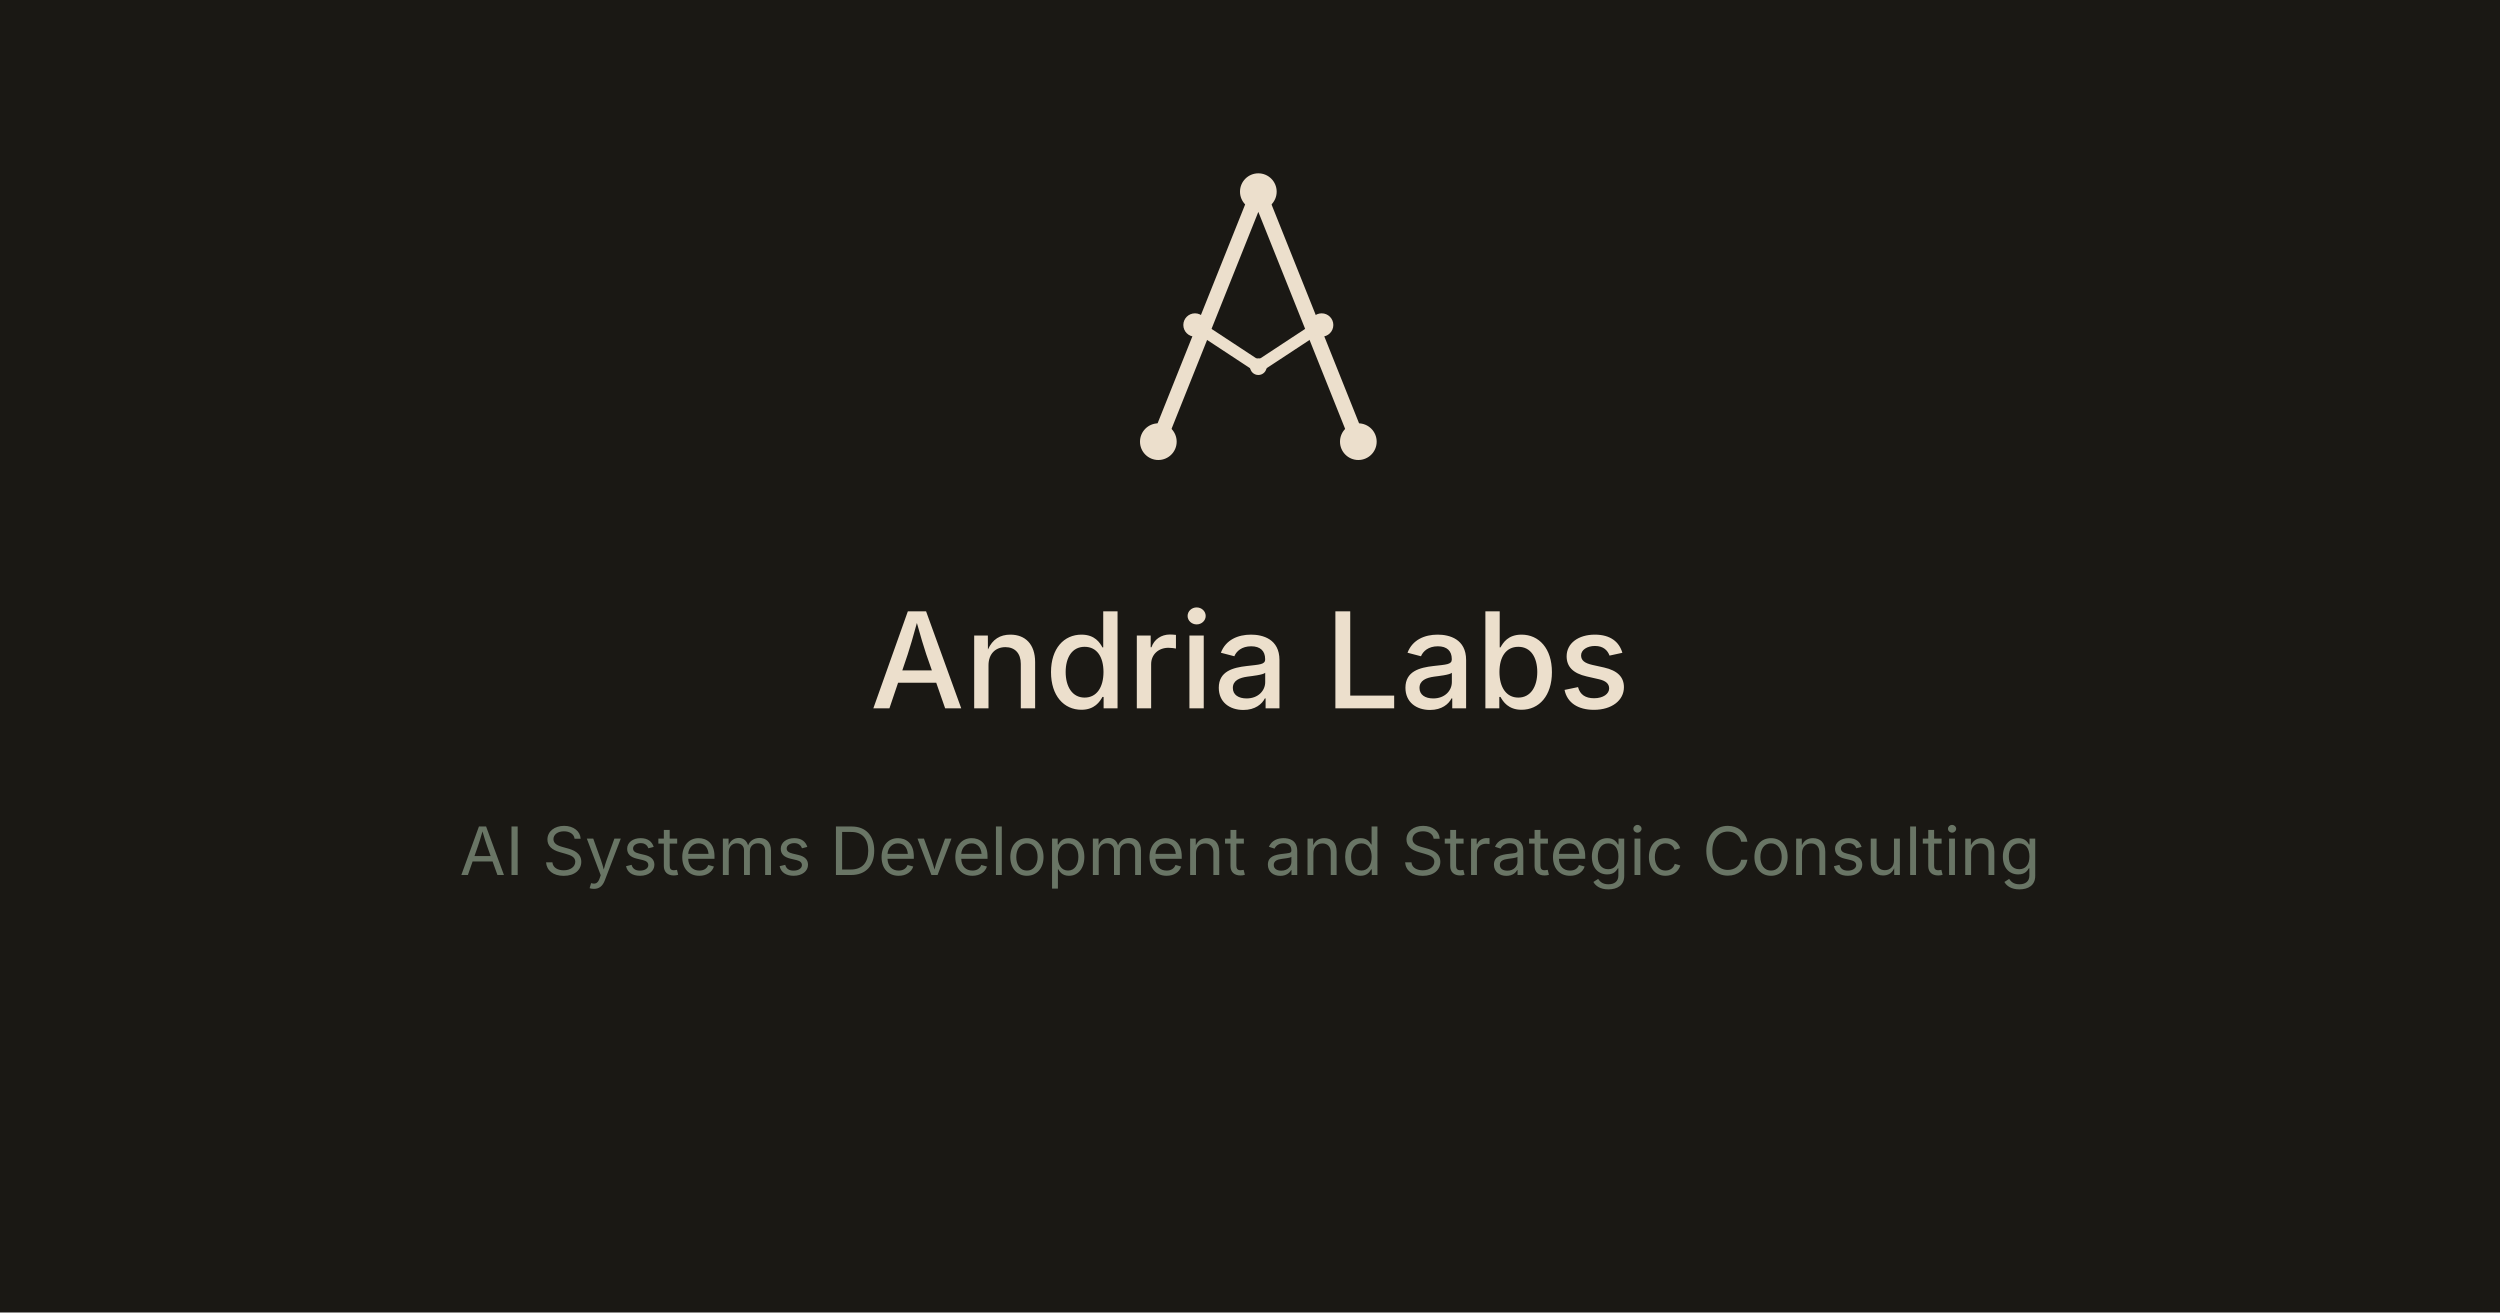
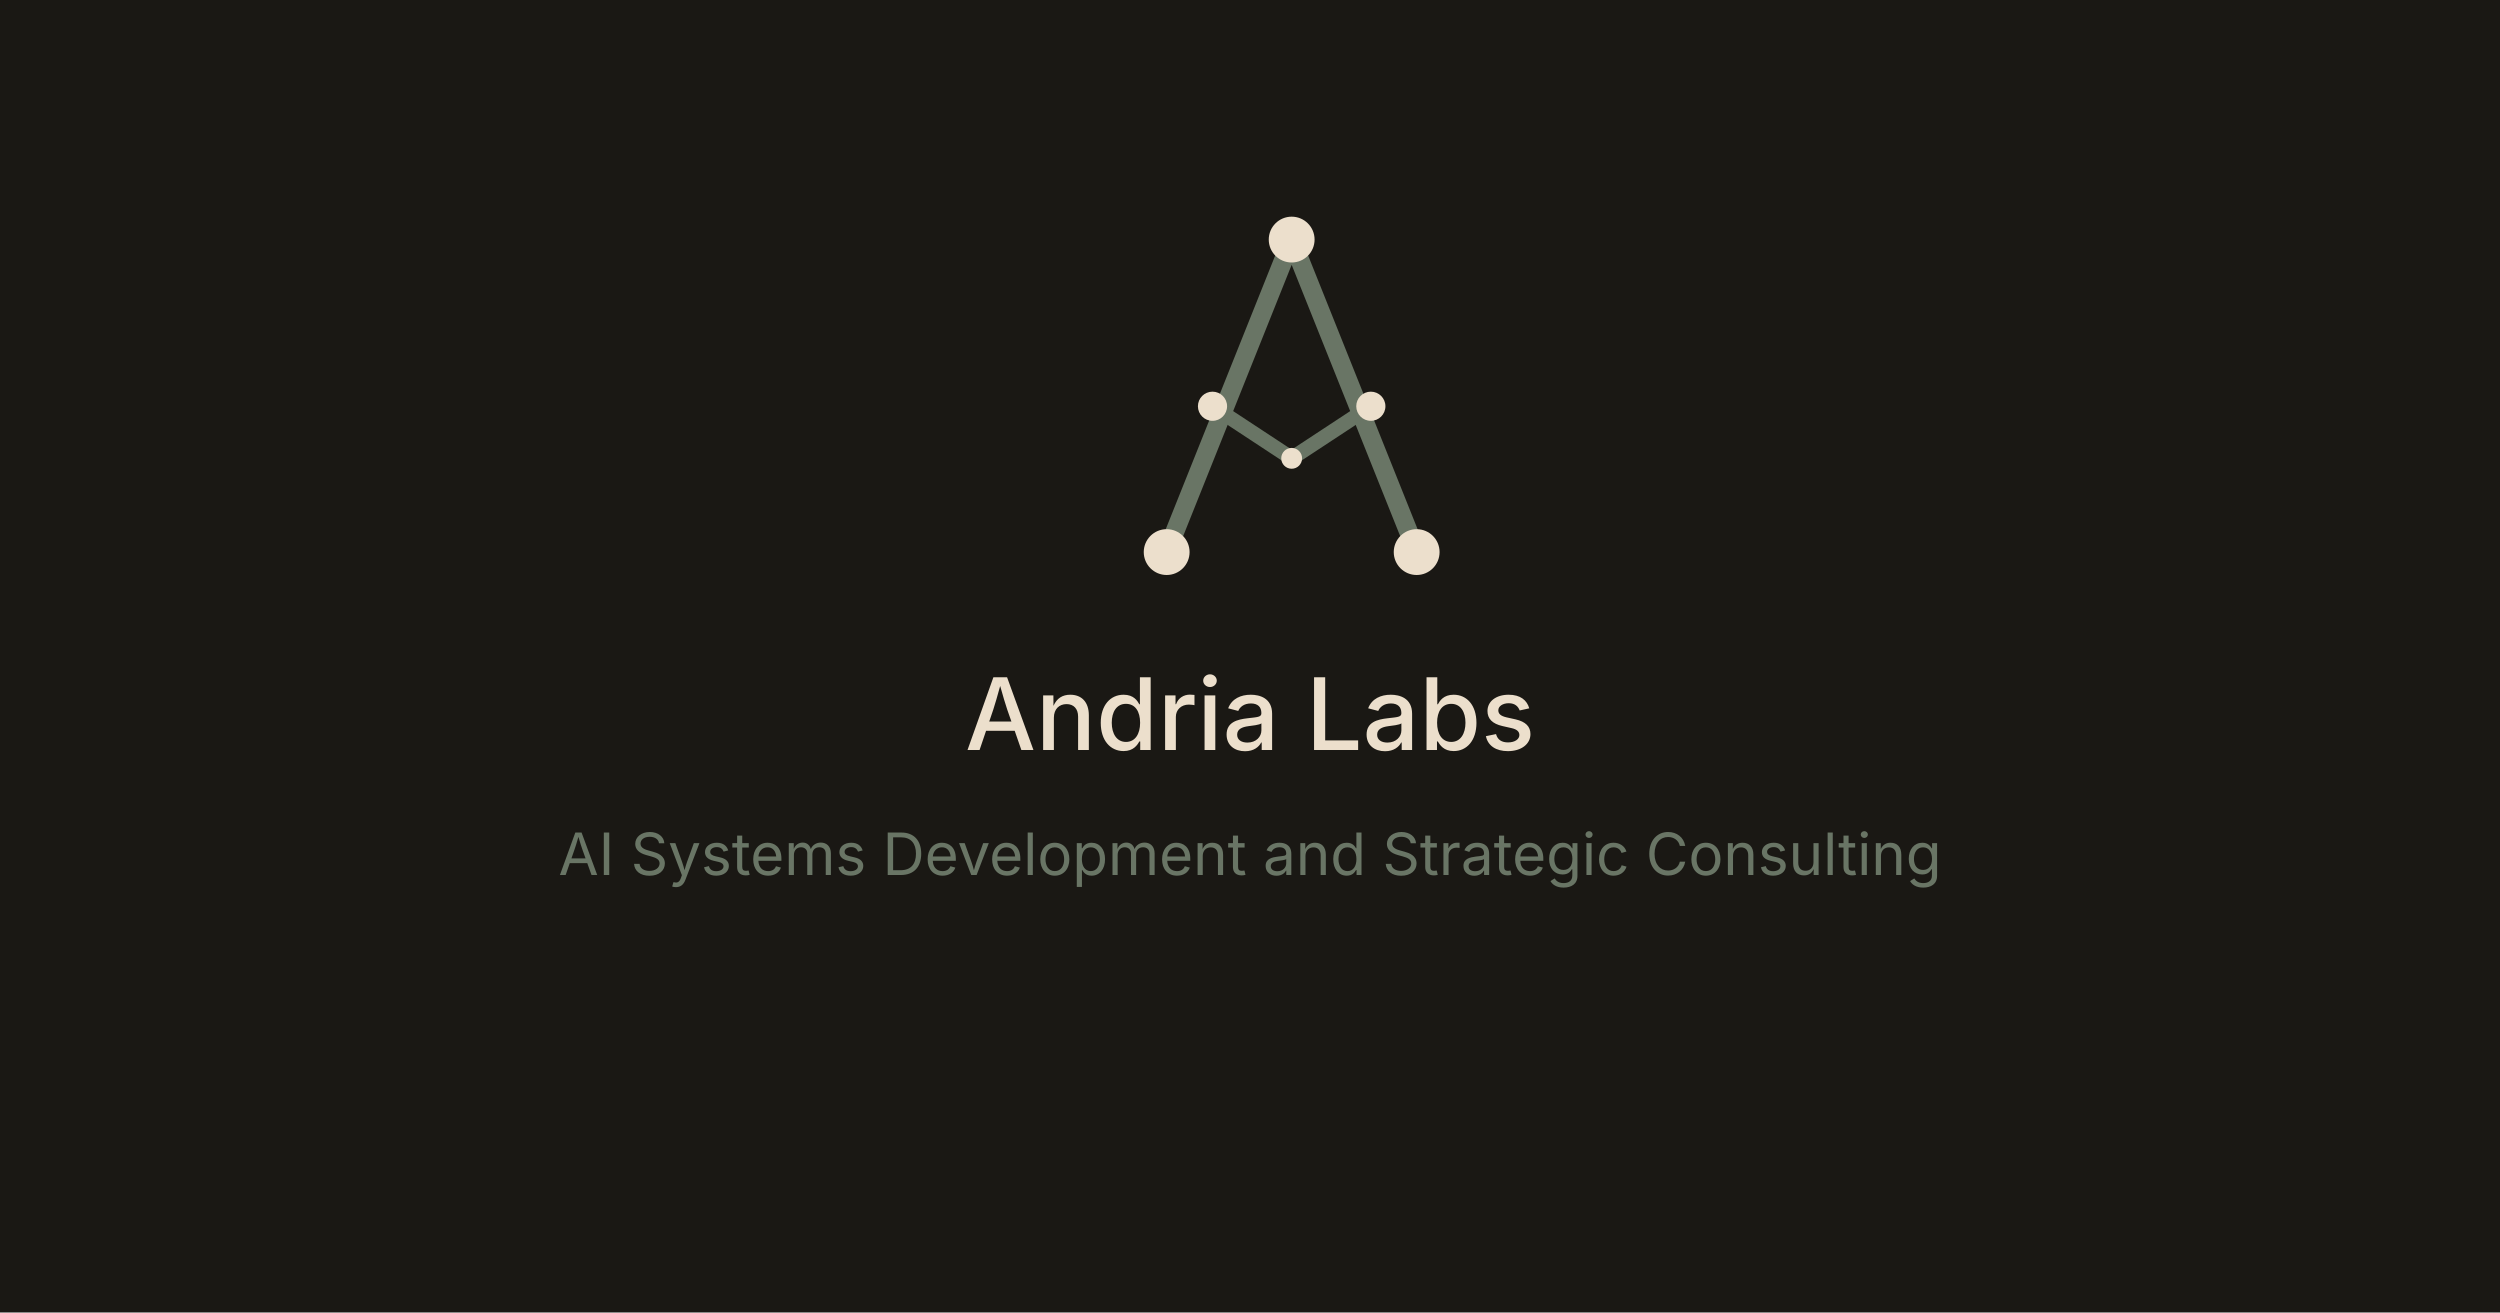
<svg xmlns="http://www.w3.org/2000/svg" width="1200" height="630" viewBox="0 0 1200 630">
  <rect width="1200" height="630" fill="#1A1814" />
-   <g transform="translate(540, 80) scale(0.8)">
-     <g stroke="#ECDFCC" stroke-linecap="round" stroke-width="9" fill="none">
+   <g transform="translate(540, 100)">
+     <g stroke="#697565" stroke-linecap="round" stroke-width="9" fill="none">
      <path d="M80 15 20 165M80 15l60 150" />
    </g>
-     <g stroke="#ECDFCC" stroke-linecap="round" stroke-width="7" fill="none">
+     <g stroke="#697565" stroke-linecap="round" stroke-width="7" fill="none">
      <path d="m80 120-38-25M80 120l38-25" />
    </g>
    <g fill="#ECDFCC">
      <circle cx="80" cy="15" r="11" />
      <circle cx="20" cy="165" r="11" />
      <circle cx="140" cy="165" r="11" />
      <circle cx="42" cy="95" r="7" />
      <circle cx="118" cy="95" r="7" />
      <circle cx="80" cy="120" r="5" />
    </g>
  </g>
-   <text x="600" y="340" font-family="-apple-system, BlinkMacSystemFont, 'Segoe UI', 'Inter', sans-serif" font-size="64" font-weight="500" fill="#ECDFCC" text-anchor="middle">Andria Labs</text>
-   <text x="600" y="420" font-family="-apple-system, BlinkMacSystemFont, 'Segoe UI', 'Inter', sans-serif" font-size="32" font-weight="400" fill="#697565" text-anchor="middle">AI Systems Development and Strategic Consulting</text>
+   <text x="600" y="360" font-family="-apple-system, BlinkMacSystemFont, 'Segoe UI', 'Inter', sans-serif" font-size="48" font-weight="500" fill="#ECDFCC" text-anchor="middle">Andria Labs</text>
+   <text x="600" y="420" font-family="-apple-system, BlinkMacSystemFont, 'Segoe UI', 'Inter', sans-serif" font-size="28" font-weight="400" fill="#697565" text-anchor="middle">AI Systems Development and Strategic Consulting</text>
</svg>
